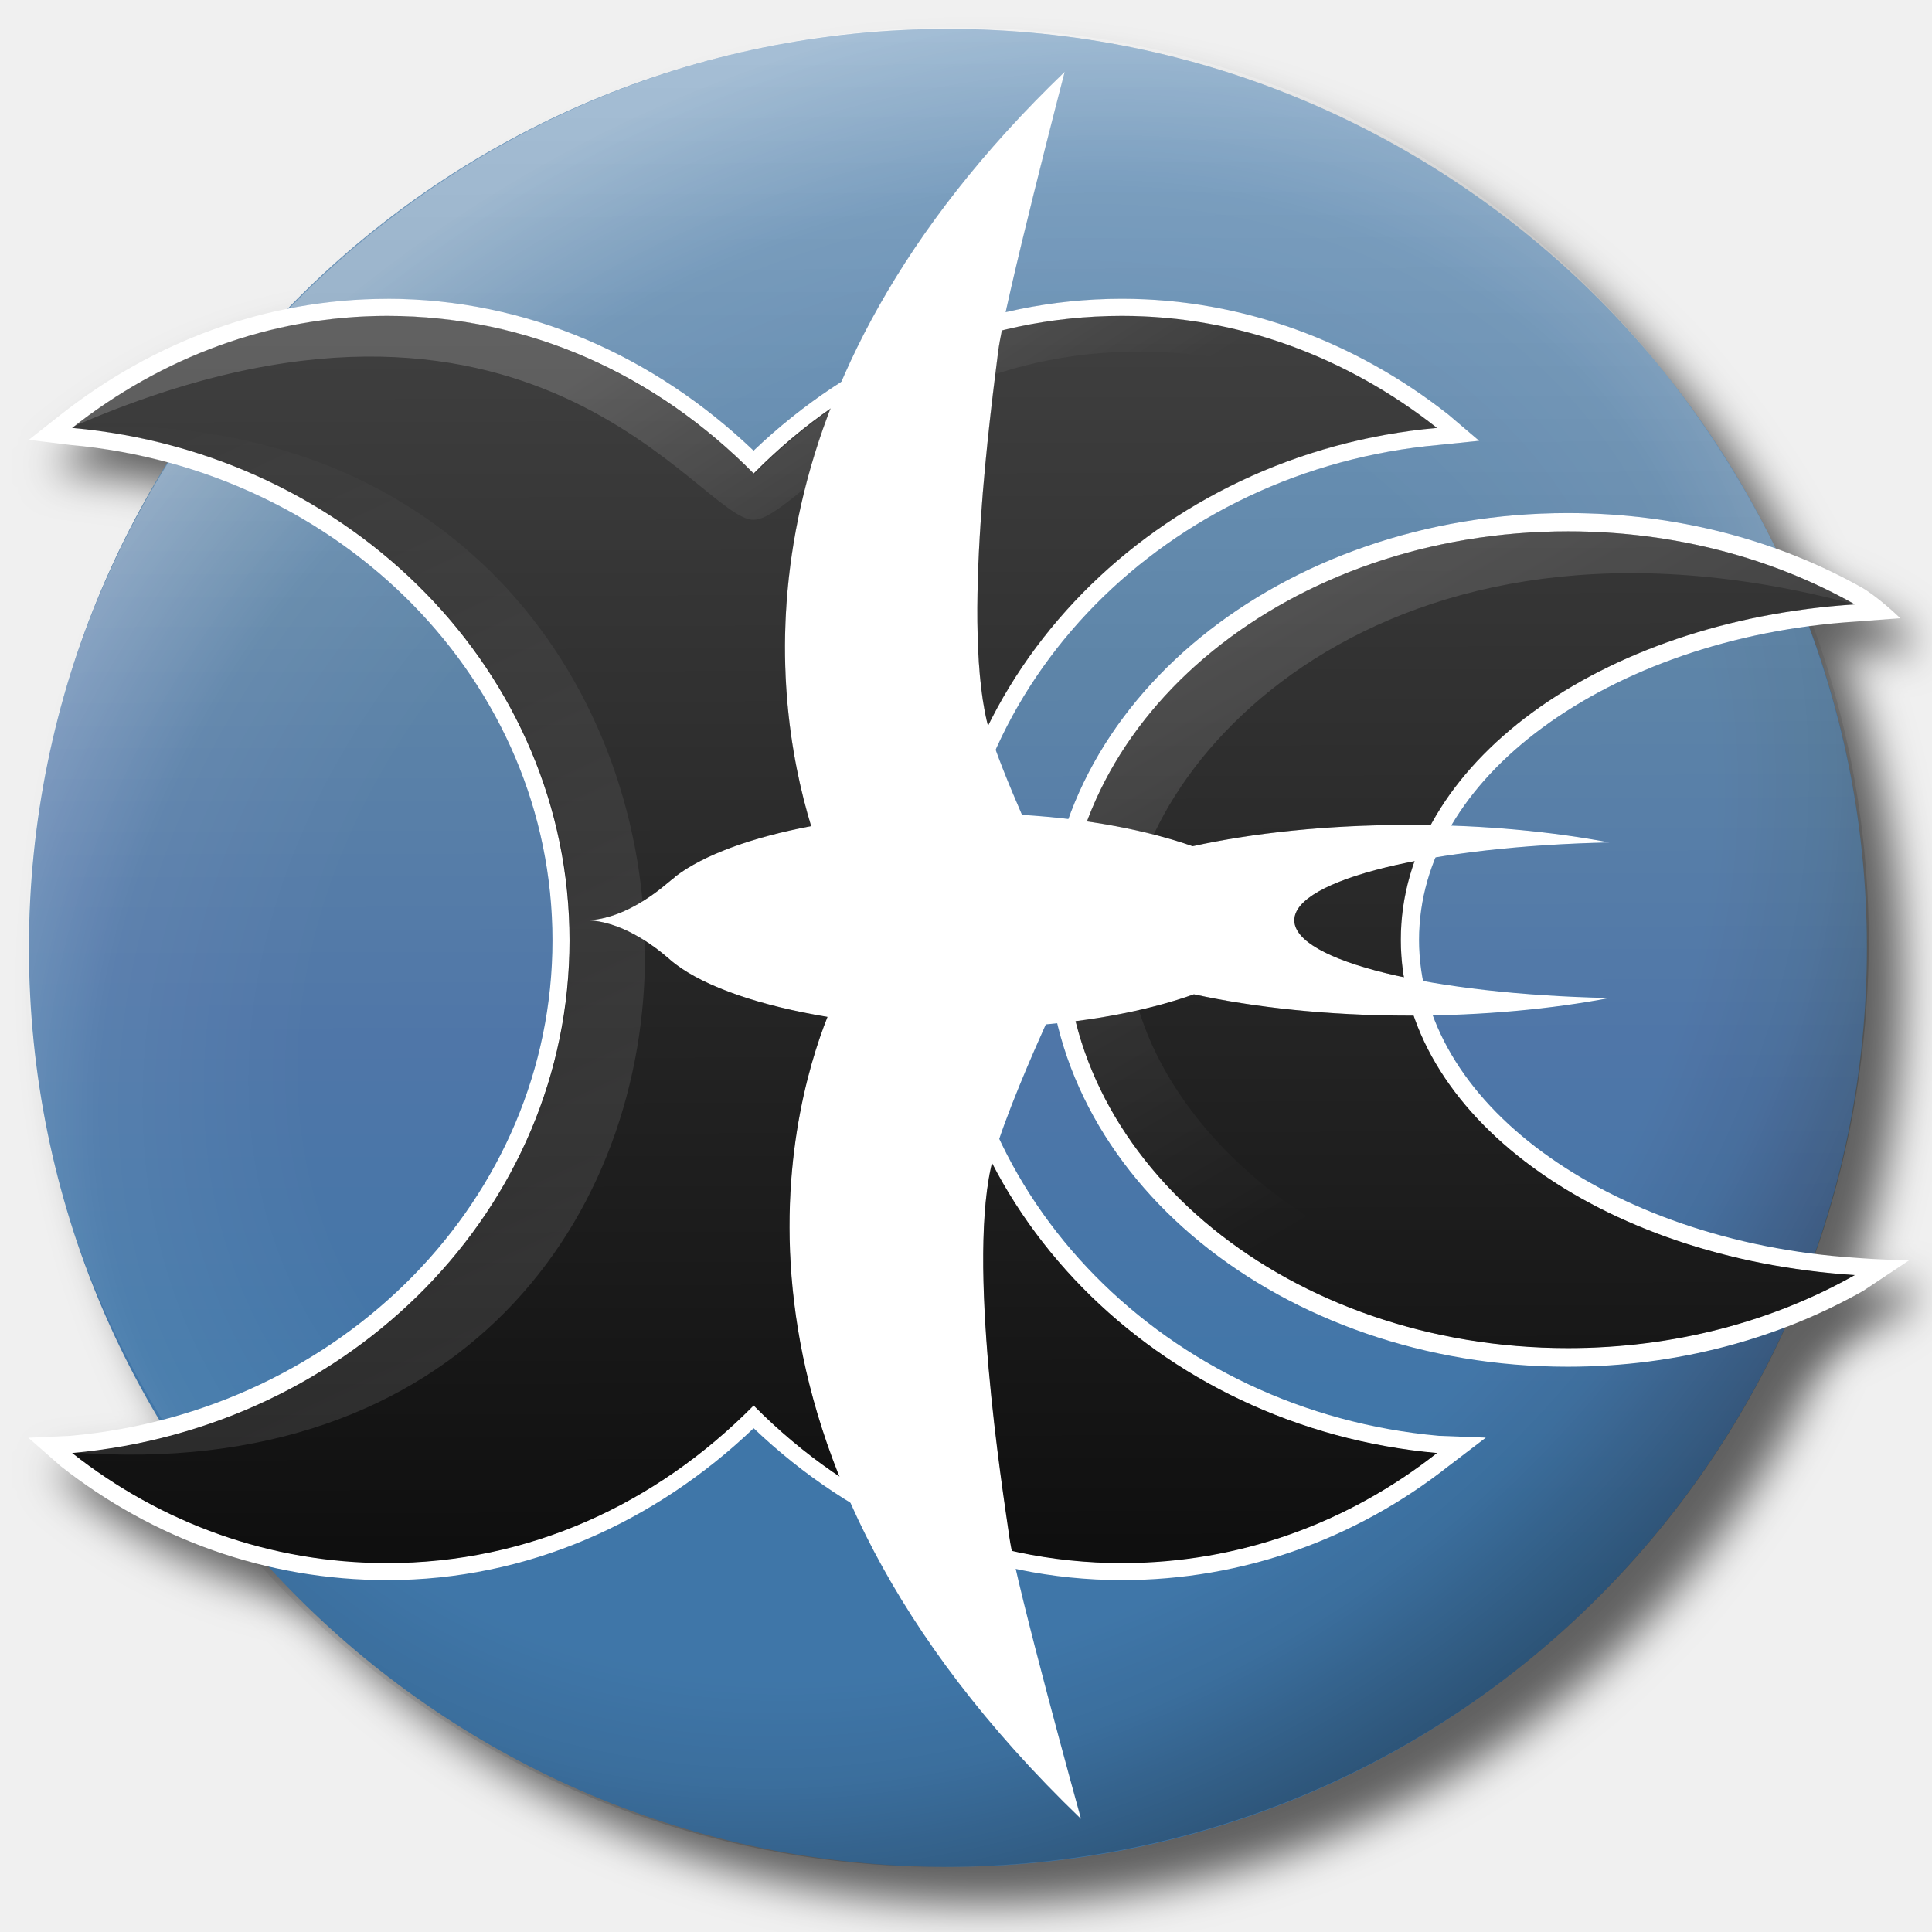
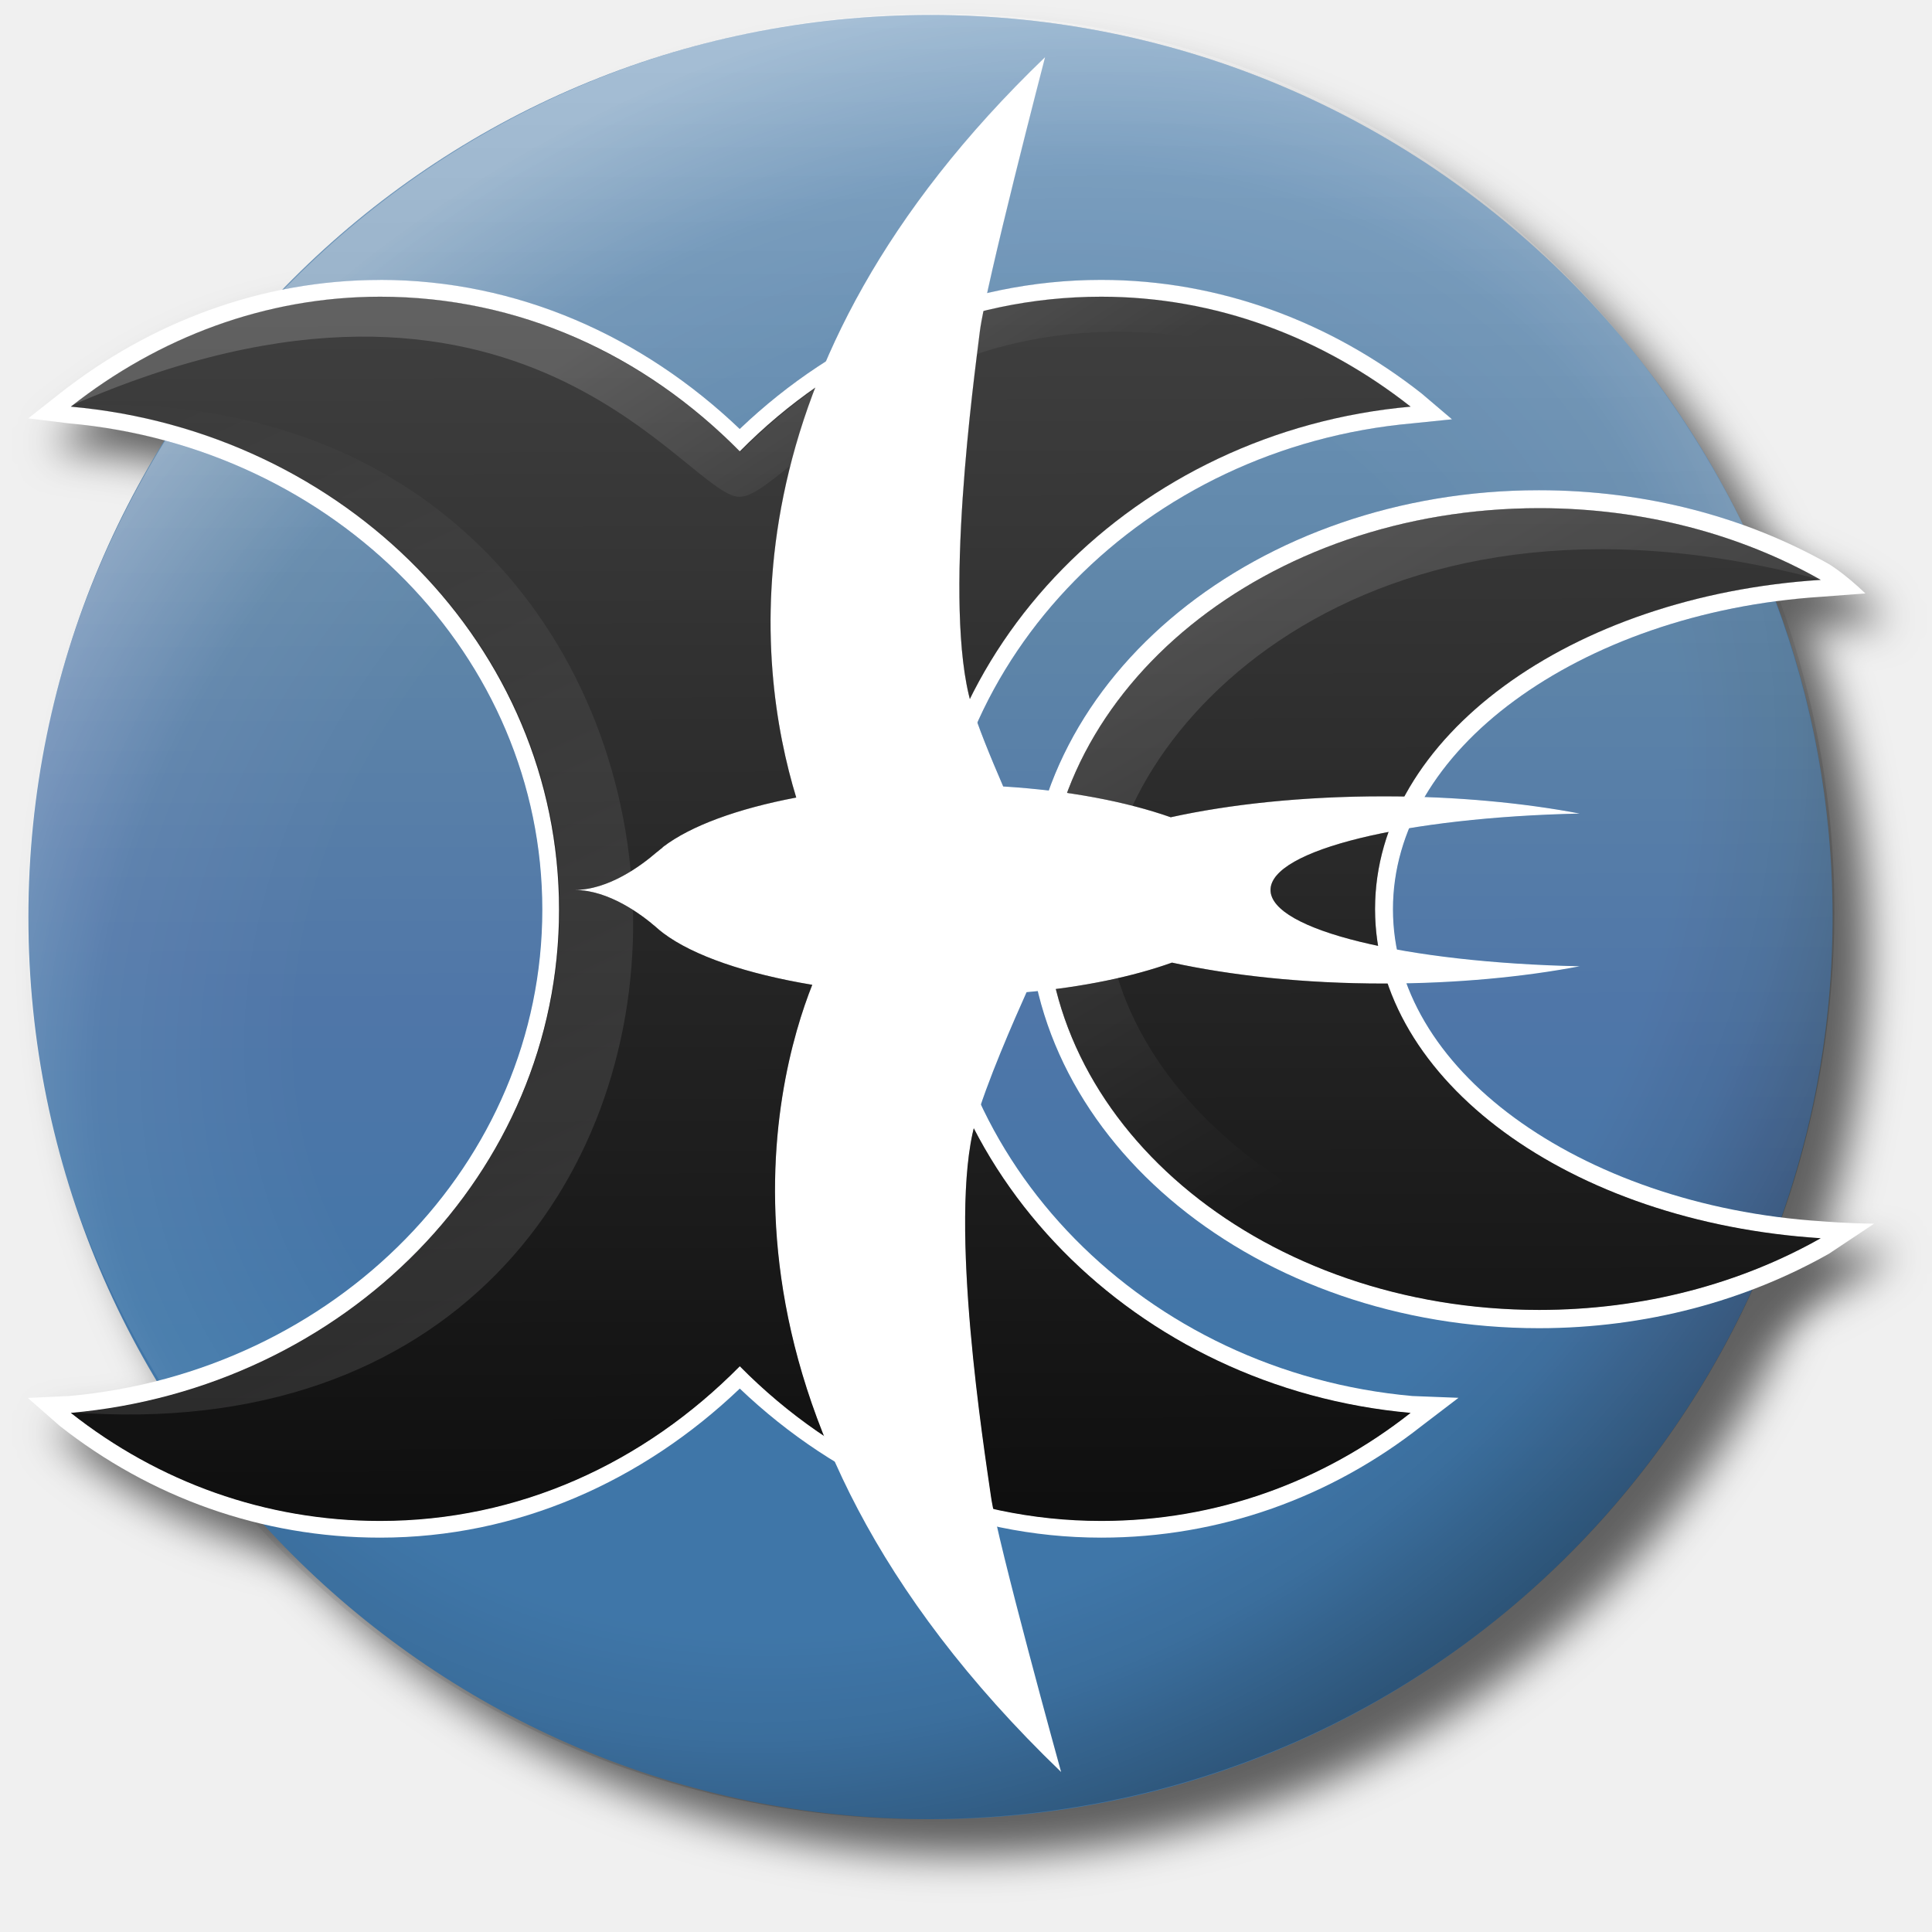
- <svg xmlns="http://www.w3.org/2000/svg" xmlns:xlink="http://www.w3.org/1999/xlink" width="267" height="267" id="svg6431" version="1.1" style="display:inline;enable-background:new" enable-background="new">
+ <svg xmlns="http://www.w3.org/2000/svg" xmlns:xlink="http://www.w3.org/1999/xlink" width="267" height="267" id="svg6431" version="1.1" style="display:inline;enable-background:new" viewBox="0 -14.8 272 272">
  <defs id="defs6433">
    <linearGradient id="linearGradient3737">
      <stop style="stop-color:#000000;stop-opacity:1;" offset="0" id="stop3739" />
      <stop style="stop-color:#ffffff;stop-opacity:1;" offset="1" id="stop3741" />
    </linearGradient>
    <linearGradient id="linearGradient5077">
      <stop style="stop-color:#fffeff;stop-opacity:1;" offset="0" id="stop5079" />
      <stop style="stop-color:#fffeff;stop-opacity:0;" offset="1" id="stop5081" />
    </linearGradient>
    <linearGradient id="linearGradient5091">
      <stop style="stop-color:#fffeff;stop-opacity:1;" offset="0" id="stop5093" />
      <stop style="stop-color:#fffeff;stop-opacity:0;" offset="1" id="stop5095" />
    </linearGradient>
    <linearGradient id="linearGradient5097">
      <stop style="stop-color:#fffeff;stop-opacity:1;" offset="0" id="stop5099" />
      <stop style="stop-color:#fffeff;stop-opacity:0;" offset="1" id="stop5101" />
    </linearGradient>
    <linearGradient xlink:href="#linearGradient5097" id="linearGradient6720" gradientUnits="userSpaceOnUse" gradientTransform="matrix(2.763134,0,0,2.821533,-909.8943,337.7867)" x1="354.729" y1="231.96" x2="331.811" y2="182.338" />
    <linearGradient xlink:href="#linearGradient5091" id="linearGradient6722" gradientUnits="userSpaceOnUse" gradientTransform="matrix(2.763134,0,0,2.821533,-909.8943,337.7867)" x1="362.675" y1="176.071" x2="371.379" y2="189.978" />
    <linearGradient xlink:href="#linearGradient5077" id="linearGradient6724" gradientUnits="userSpaceOnUse" gradientTransform="matrix(8.394934,0,0,8.394951,-5.622329,-7776.198)" spreadMethod="pad" x1="20.249" y1="1029.575" x2="25.564" y2="1038.782" />
    <radialGradient id="radialGradient5029-1" gradientUnits="userSpaceOnUse" cx="47.25" cy="82.5" r="3.78" fx="47.25" fy="82.5" gradientTransform="matrix(0.205043,0,0,0.205043,63.39111,1005.405)">
      <stop offset="0.286" style="stop-color:#000000;stop-opacity:0;" id="stop5031-7" />
      <stop id="stop4671-4" style="stop-color:#000000;stop-opacity:0;" offset="0.7" />
      <stop offset="0.8" style="stop-color:#000000;stop-opacity:0.196;" id="stop3766" />
      <stop offset="1.00" style="stop-color: rgb(0, 0, 0);" id="stop5033-0" />
    </radialGradient>
    <radialGradient r="15.977" fy="15.935" fx="15.977" cy="15.935" cx="15.977" gradientTransform="matrix(8.011541,-6.391535,5.190444,6.50602,-83.45232,125.4452)" gradientUnits="userSpaceOnUse" id="radialGradient3106" xlink:href="#radialGradient5029-1" />
    <radialGradient id="radialGradient5021-4" gradientUnits="userSpaceOnUse" cx="47.25" cy="82.5" r="3.78" fx="47.25" fy="82.5" gradientTransform="matrix(0.205043,0,0,0.205043,63.39111,1005.405)">
      <stop offset="0" style="stop-color:#ffffff;stop-opacity:0;" id="stop5025-8" />
      <stop id="stop3768" style="stop-color:#ffffff;stop-opacity:0;" offset="0.6" />
      <stop id="stop3721-8" style="stop-color:#ffffff;stop-opacity:0.196;" offset="0.8" />
      <stop id="stop3719-2" style="stop-color:#ffffff;stop-opacity:1;" offset="1" />
    </radialGradient>
    <radialGradient r="15.977" fy="-13.203" fx="26.492" cy="-13.203" cx="26.492" gradientTransform="matrix(4.322631,6.019453,-7.667295,5.505988,-92.44255,40.33294)" gradientUnits="userSpaceOnUse" id="radialGradient3743" xlink:href="#radialGradient5021-4" />
-     <filter id="filter3765" color-interpolation-filters="sRGB">
+     <filter id="filter3765" style="color-interpolation-filters:sRGB">
      <feBlend mode="lighten" in2="BackgroundImage" id="feBlend3767" />
    </filter>
-     <filter id="filter3884" color-interpolation-filters="sRGB">
+     <filter id="filter3884" style="color-interpolation-filters:sRGB">
      <feBlend mode="multiply" in2="BackgroundImage" id="feBlend3886" />
    </filter>
    <linearGradient xlink:href="#linearGradient3737" id="linearGradient3743" x1="131.902" y1="267" x2="131.221" y2="0" gradientUnits="userSpaceOnUse" />
    <filter id="filter3905">
      <feGaussianBlur stdDeviation="1.012" id="feGaussianBlur3907" />
    </filter>
    <filter id="filter3909">
      <feGaussianBlur stdDeviation="0.356" id="feGaussianBlur3911" />
    </filter>
    <filter id="filter3913">
      <feGaussianBlur stdDeviation="1.012" id="feGaussianBlur3915" />
    </filter>
    <filter id="filter3917">
      <feGaussianBlur stdDeviation="2.827" id="feGaussianBlur3919" />
    </filter>
  </defs>
-   <g id="layer4" style="opacity:0.6;display:inline;filter:url(#filter3884)" transform="translate(2.999992,2.999999)">
-     <g transform="matrix(2.763134,0,0,2.821533,-904.7377,-450.5755)" id="g28-4-8" style="fill:#ffffff;fill-opacity:1;stroke:none;display:inline;filter:url(#filter3905)">
+   <g id="layer4" style="display:inline;opacity:0.6;filter:url(#filter3884)" transform="translate(2.999992,-13.68749)">
+     <g transform="matrix(2.763134,0,0,2.821533,-904.7377,-450.5755)" id="g28-4-8" style="display:inline;fill:#ffffff;fill-opacity:1;stroke:none;filter:url(#filter3905)">
      <g id="g30-9-2" style="fill:#ffffff;fill-opacity:1;stroke:none" />
      <g id="g34-2-0" style="fill:#ffffff;fill-opacity:1;stroke:none" />
      <g id="g34-8-4-2" style="fill:#ffffff;fill-opacity:1;stroke:none" />
    </g>
-     <path style="fill:#000000;fill-opacity:1;fill-rule:nonzero;stroke:none;display:inline;filter:url(#filter3909);enable-background:new" id="path5438-7" d="m 31.954,15.935 a 15.977,15.977 0 1 1 -31.954,0 15.977,15.977 0 1 1 31.954,0 z" transform="matrix(7.948951,0,0,7.948951,5.957061,6.435168)" />
-     <g transform="matrix(2.763134,0,0,2.821533,-906.7377,-454.5755)" id="g28-4-1" style="fill:#000000;fill-opacity:1;stroke:none;display:inline;filter:url(#filter3913);enable-background:new">
+     <circle style="display:inline;fill:#000000;fill-opacity:1;fill-rule:nonzero;stroke:none;filter:url(#filter3909);enable-background:new" id="path5438-7" transform="matrix(7.948951,0,0,7.948951,5.957061,6.435168)" cx="15.977" cy="15.935" r="15.977" />
+     <g transform="matrix(2.763134,0,0,2.821533,-906.7377,-454.5755)" id="g28-4-1" style="display:inline;fill:#000000;fill-opacity:1;stroke:none;filter:url(#filter3913);enable-background:new">
      <g id="g30-9-26" style="fill:#000000;fill-opacity:1;stroke:none">
-         <path style="fill:#000000;fill-opacity:1" d="m 406.625,186.594 c -14.264,0 -26.031,9.25 -26.031,20.906 0,11.655 11.767,20.906 26.031,20.906 5.484,0 10.576,-1.387 14.781,-3.719 0,0 2.297,-1.497 2.297,-1.497 -1.381,-0.012 -2.66,-0.118 -2.66,-0.118 -6.222,-0.391 -11.756,-2.356 -15.669,-5.166 -3.913,-2.81 -6.188,-6.464 -6.188,-10.406 0,-3.942 2.274,-7.589 6.188,-10.406 3.913,-2.818 9.435,-4.795 15.656,-5.185 0,0 2.228,-0.166 2.228,-0.166 -1.082,-1.014 -1.853,-1.461 -1.853,-1.461 -4.209,-2.333 -9.3,-3.688 -14.781,-3.688 l 0,-2e-5 z" id="path4602-0" />
+         <path style="fill:#000000;fill-opacity:1" d="m 406.625,186.594 c -14.264,0 -26.031,9.25 -26.031,20.906 0,11.655 11.767,20.906 26.031,20.906 5.484,0 10.576,-1.387 14.781,-3.719 0,0 2.297,-1.497 2.297,-1.497 -1.381,-0.012 -2.66,-0.118 -2.66,-0.118 -6.222,-0.391 -11.756,-2.356 -15.669,-5.166 -3.913,-2.81 -6.188,-6.464 -6.188,-10.406 0,-3.942 2.274,-7.589 6.188,-10.406 3.913,-2.818 9.435,-4.795 15.656,-5.185 0,0 2.228,-0.166 2.228,-0.166 -1.082,-1.014 -1.853,-1.461 -1.853,-1.461 -4.209,-2.333 -9.3,-3.688 -14.781,-3.688 z" id="path4602-0" />
      </g>
      <g id="g34-2-4" style="fill:#000000;fill-opacity:1;stroke:none" />
      <g id="g34-8-4-9" style="fill:#000000;fill-opacity:1;stroke:none" />
    </g>
-     <path style="fill:#000000;fill-opacity:1;display:inline;filter:url(#filter3917);enable-background:new" d="m 53.675,42.299 c -16.747,0 -32.402,5.974 -45.123,16.002 0,0 -4.422,3.487 -4.422,3.487 0,0 5.734,0.705 5.734,0.705 37.502,3.35 66.635,32.798 66.635,68.471 0,35.679 -29.132,65.119 -66.635,68.472 0,0 -5.796,0.269 -5.796,0.269 0,0 4.484,3.931 4.484,3.931 12.737,10.036 28.402,15.741 45.123,15.741 19.353,0 36.974,-7.956 50.632,-20.987 13.689,13.052 31.532,20.987 50.894,20.987 16.72,0 32.383,-5.701 45.123,-15.741 0,0 5.175,-3.946 5.175,-3.946 0,0 -6.487,-0.252 -6.487,-0.252 -37.504,-3.352 -66.897,-32.8 -66.897,-68.472 0,-35.662 29.394,-65.123 66.897,-68.471 0,0 5.575,-0.571 5.575,-0.571 0,0 -4.263,-3.624 -4.263,-3.624 -12.723,-10.024 -28.376,-16.002 -45.123,-16.002 -19.362,0 -37.205,7.934 -50.894,20.987 C 90.65,50.253 73.028,42.299 53.675,42.299 l 0,8.39e-4 z" id="path4484-4" />
+     <path style="display:inline;fill:#000000;fill-opacity:1;filter:url(#filter3917);enable-background:new" d="m 53.675,42.299 c -16.747,0 -32.402,5.974 -45.123,16.002 0,0 -4.422,3.487 -4.422,3.487 0,0 5.734,0.705 5.734,0.705 37.502,3.35 66.635,32.798 66.635,68.471 0,35.679 -29.132,65.119 -66.635,68.472 0,0 -5.796,0.269 -5.796,0.269 0,0 4.484,3.931 4.484,3.931 12.737,10.036 28.402,15.741 45.123,15.741 19.353,0 36.974,-7.956 50.632,-20.987 13.689,13.052 31.532,20.987 50.894,20.987 16.72,0 32.383,-5.701 45.123,-15.741 0,0 5.175,-3.946 5.175,-3.946 0,0 -6.487,-0.252 -6.487,-0.252 -37.504,-3.352 -66.897,-32.8 -66.897,-68.472 0,-35.662 29.394,-65.123 66.897,-68.471 0,0 5.575,-0.571 5.575,-0.571 0,0 -4.263,-3.624 -4.263,-3.624 -12.723,-10.024 -28.376,-16.002 -45.123,-16.002 -19.362,0 -37.205,7.934 -50.894,20.987 C 90.65,50.253 73.028,42.299 53.675,42.299 v 8.39e-4 z" id="path4484-4" />
  </g>
-   <g id="layer3" style="display:inline" transform="translate(2.999992,211)">
-     <path style="fill:#3f76a8;fill-opacity:1;fill-rule:nonzero;stroke:none;display:inline" id="path5438" d="m 31.954,15.935 a 15.977,15.977 0 1 1 -31.954,0 15.977,15.977 0 1 1 31.954,0 z" transform="matrix(7.948951,0,0,7.948951,1,-206.6648)" />
+   <g id="layer3" style="display:inline" transform="translate(2.999992,194.3125)">
+     <circle style="display:inline;fill:#3f76a8;fill-opacity:1;fill-rule:nonzero;stroke:none" id="path5438" transform="matrix(7.948951,0,0,7.948951,1,-206.6648)" cx="15.977" cy="15.935" r="15.977" />
  </g>
-   <g id="layer2" style="opacity:0.343;display:inline" transform="translate(2.999992,2.999999)">
-     <path style="fill:url(#radialGradient3106);fill-opacity:1;fill-rule:nonzero;stroke:none;display:inline" d="M 25.6,204.562 C 48.989,235.165 85.765,255 127.256,255 c 71.656,0 128,-57.308 128,-128 0,-18.439 -3.981,-35.911 -11,-51.75 L 25.6,204.562 z" id="path4663" />
-     <path style="fill:url(#radialGradient3743);fill-opacity:1;fill-rule:nonzero;stroke:none;display:inline" d="M 27.915,205.591 244.258,76.664 C 223.598,31.588 181.053,0.8 128.8,0.8 58.108,0.8 0.8,58.107 0.8,128.799 c 0,29.201 10.654,55.254 27.115,76.791 z" id="path5438-17" />
+   <g id="layer2" style="display:inline;opacity:0.343" transform="translate(2.999992,-13.68749)">
+     <path style="display:inline;fill:url(#radialGradient3106);fill-opacity:1;fill-rule:nonzero;stroke:none" d="M 25.6,204.562 C 48.989,235.165 85.765,255 127.256,255 c 71.656,0 128,-57.308 128,-128 0,-18.439 -3.981,-35.911 -11,-51.75 z" id="path4663" />
+     <path style="display:inline;fill:url(#radialGradient3743);fill-opacity:1;fill-rule:nonzero;stroke:none" d="M 27.915,205.591 244.258,76.664 C 223.598,31.588 181.053,0.8 128.8,0.8 58.108,0.8 0.8,58.107 0.8,128.799 c 0,29.201 10.654,55.254 27.115,76.791 z" id="path5438-17" />
  </g>
-   <g id="layer10" style="display:inline" transform="translate(2.999992,2.999999)">
-     <g transform="matrix(2.763134,0,0,2.821533,-909.8943,-458.5755)" id="g28-4" style="fill:#ffffff;fill-opacity:1;stroke:none;display:inline">
+   <g id="layer10" style="display:inline" transform="translate(2.999992,-13.68749)">
+     <g transform="matrix(2.763134,0,0,2.821533,-909.8943,-458.5755)" id="g28-4" style="display:inline;fill:#ffffff;fill-opacity:1;stroke:none">
      <g id="g30-9" style="fill:#ffffff;fill-opacity:1;stroke:none">
-         <path style="fill:#ffffff;fill-opacity:1" d="m 406.625,186.594 c -14.264,0 -26.031,9.25 -26.031,20.906 0,11.655 11.767,20.906 26.031,20.906 5.484,0 10.576,-1.387 14.781,-3.719 0,0 2.297,-1.497 2.297,-1.497 -1.381,-0.012 -2.66,-0.118 -2.66,-0.118 -6.222,-0.391 -11.756,-2.356 -15.669,-5.166 -3.913,-2.81 -6.188,-6.464 -6.188,-10.406 0,-3.942 2.274,-7.589 6.188,-10.406 3.913,-2.818 9.435,-4.795 15.656,-5.185 0,0 2.228,-0.166 2.228,-0.166 -1.082,-1.014 -1.853,-1.461 -1.853,-1.461 -4.209,-2.333 -9.3,-3.688 -14.781,-3.688 l 0,-2e-5 z" id="path4602" />
+         <path style="fill:#ffffff;fill-opacity:1" d="m 406.625,186.594 c -14.264,0 -26.031,9.25 -26.031,20.906 0,11.655 11.767,20.906 26.031,20.906 5.484,0 10.576,-1.387 14.781,-3.719 0,0 2.297,-1.497 2.297,-1.497 -1.381,-0.012 -2.66,-0.118 -2.66,-0.118 -6.222,-0.391 -11.756,-2.356 -15.669,-5.166 -3.913,-2.81 -6.188,-6.464 -6.188,-10.406 0,-3.942 2.274,-7.589 6.188,-10.406 3.913,-2.818 9.435,-4.795 15.656,-5.185 0,0 2.228,-0.166 2.228,-0.166 -1.082,-1.014 -1.853,-1.461 -1.853,-1.461 -4.209,-2.333 -9.3,-3.688 -14.781,-3.688 z" id="path4602" />
      </g>
      <g id="g34-2" style="fill:#ffffff;fill-opacity:1;stroke:none" />
      <g id="g34-8-4" style="fill:#ffffff;fill-opacity:1;stroke:none" />
    </g>
-     <path transform="matrix(8.394934,0,0,8.394951,-5.622329,-8572.56)" style="fill:#ffffff;fill-opacity:1;display:inline" d="m 6.688,1025.719 c -1.995,0 -3.86,0.712 -5.375,1.906 0,0 -0.527,0.415 -0.527,0.415 0,0 0.683,0.084 0.683,0.084 4.467,0.399 7.938,3.907 7.938,8.156 0,4.25 -3.47,7.757 -7.938,8.156 0,0 -0.69,0.032 -0.69,0.032 0,0 0.534,0.468 0.534,0.468 1.517,1.196 3.383,1.875 5.375,1.875 2.305,0 4.404,-0.948 6.031,-2.5 1.631,1.555 3.756,2.5 6.062,2.5 1.992,0 3.857,-0.679 5.375,-1.875 0,0 0.616,-0.47 0.616,-0.47 0,0 -0.773,-0.03 -0.773,-0.03 -4.467,-0.399 -7.969,-3.907 -7.969,-8.156 0,-4.248 3.501,-7.757 7.969,-8.156 0,0 0.664,-0.068 0.664,-0.068 0,0 -0.508,-0.432 -0.508,-0.432 -1.516,-1.194 -3.38,-1.906 -5.375,-1.906 -2.306,0 -4.432,0.945 -6.062,2.5 -1.627,-1.552 -3.726,-2.5 -6.031,-2.5 l 0,10e-5 z" id="path4484" />
+     <path transform="matrix(8.394934,0,0,8.394951,-5.622329,-8572.56)" style="display:inline;fill:#ffffff;fill-opacity:1" d="m 6.688,1025.719 c -1.995,0 -3.86,0.712 -5.375,1.906 0,0 -0.527,0.415 -0.527,0.415 0,0 0.683,0.084 0.683,0.084 4.467,0.399 7.938,3.907 7.938,8.156 0,4.25 -3.47,7.757 -7.938,8.156 0,0 -0.69,0.032 -0.69,0.032 0,0 0.534,0.468 0.534,0.468 1.517,1.196 3.383,1.875 5.375,1.875 2.305,0 4.404,-0.948 6.031,-2.5 1.631,1.555 3.756,2.5 6.062,2.5 1.992,0 3.857,-0.679 5.375,-1.875 0,0 0.616,-0.47 0.616,-0.47 0,0 -0.773,-0.03 -0.773,-0.03 -4.467,-0.399 -7.969,-3.907 -7.969,-8.156 0,-4.248 3.501,-7.757 7.969,-8.156 0,0 0.664,-0.068 0.664,-0.068 0,0 -0.508,-0.432 -0.508,-0.432 -1.516,-1.194 -3.38,-1.906 -5.375,-1.906 -2.306,0 -4.432,0.945 -6.062,2.5 -1.627,-1.552 -3.726,-2.5 -6.031,-2.5 v 10e-5 z" id="path4484" />
  </g>
-   <g id="layer1" transform="translate(2.999992,-793.3622)" style="display:inline">
+   <g id="layer1" transform="translate(2.999992,-810.0497)" style="display:inline">
    <g style="fill:#000000" id="g30" transform="matrix(2.763134,0,0,2.821533,-909.8943,337.7867)">
      <path id="path32" d="m 398.274,207.492 c 0,-8.577 9.966,-15.625 22.708,-16.425 -4.068,-2.255 -9.011,-3.578 -14.346,-3.578 -13.878,0 -25.129,8.955 -25.129,20.003 0,11.046 11.251,20.003 25.129,20.003 5.334,0 10.278,-1.323 14.346,-3.578 -12.742,-0.801 -22.708,-7.848 -22.708,-16.425 z" style="fill:#000000" />
    </g>
-     <path transform="matrix(8.394934,0,0,8.394951,-5.622329,-7776.198)" style="fill:#000000" id="path7570" d="m 6.688,1026 c -1.926,0 -3.718,0.685 -5.188,1.844 4.603,0.411 8.188,4.032 8.188,8.437 0,4.406 -3.584,8.026 -8.188,8.438 1.469,1.158 3.261,1.812 5.188,1.812 2.324,0 4.425,-0.968 6.031,-2.594 1.606,1.626 3.738,2.594 6.062,2.594 1.926,0 3.718,-0.654 5.188,-1.812 -4.603,-0.411 -8.219,-4.031 -8.219,-8.438 0,-4.406 3.615,-8.027 8.219,-8.437 -1.47,-1.158 -3.261,-1.844 -5.188,-1.844 -2.324,0 -4.457,0.968 -6.062,2.594 C 11.113,1026.968 9.012,1026 6.688,1026 z" />
+     <path transform="matrix(8.394934,0,0,8.394951,-5.622329,-7776.198)" style="fill:#000000" id="path7570" d="m 6.688,1026 c -1.926,0 -3.718,0.685 -5.188,1.844 4.603,0.411 8.188,4.032 8.188,8.437 0,4.406 -3.584,8.026 -8.188,8.438 1.469,1.158 3.261,1.812 5.188,1.812 2.324,0 4.425,-0.968 6.031,-2.594 1.606,1.626 3.738,2.594 6.062,2.594 1.926,0 3.718,-0.654 5.188,-1.812 -4.603,-0.411 -8.219,-4.031 -8.219,-8.438 0,-4.406 3.615,-8.027 8.219,-8.437 -1.47,-1.158 -3.261,-1.844 -5.188,-1.844 -2.324,0 -4.457,0.968 -6.062,2.594 C 11.113,1026.968 9.012,1026 6.688,1026 Z" />
  </g>
-   <g style="display:inline;opacity:0.323" transform="translate(2.999992,-793.3622)" id="g3651">
-     <path id="path3659" d="m 6.944,852.396 c 19.323,1.727 36.538,10.189 48.923,22.843 12.385,12.655 19.939,29.5 19.939,47.995 0,18.495 -7.554,35.341 -19.939,47.994 C 43.482,983.881 26.266,992.344 6.944,994.071 60.574,998.228 86.554,961.466 86.136,924.336 85.719,887.205 58.904,849.707 6.944,852.396 z" style="opacity:0.5;fill:url(#linearGradient6720);fill-opacity:1" />
+   <g style="display:inline;opacity:0.323" transform="translate(2.999992,-810.0497)" id="g3651">
+     <path id="path3659" d="m 6.944,852.396 c 19.323,1.727 36.538,10.189 48.923,22.843 12.385,12.655 19.939,29.5 19.939,47.995 0,18.495 -7.554,35.341 -19.939,47.994 C 43.482,983.881 26.266,992.344 6.944,994.071 60.574,998.228 86.554,961.466 86.136,924.336 85.719,887.205 58.904,849.707 6.944,852.396 Z" style="opacity:0.5;fill:url(#linearGradient6720);fill-opacity:1" />
    <path id="path3661" d="m 195.533,852.396 c -12.337,-9.721 -27.336,-15.426 -43.508,-15.426 -19.51,0 -37.308,8.293 -50.789,21.941 -13.481,-13.649 -31.276,-21.941 -50.786,-21.941 -16.173,0 -31.171,5.703 -43.506,15.426 63.661,-27.857 86.738,12.807 94.17,12.807 7.91,0 31.887,-42.276 94.419,-12.807 z" style="opacity:0.6;fill:url(#linearGradient6722);fill-opacity:1" />
    <path id="path3663" d="m 152.863,923.233 c 0,-24.201 35.268,-63.815 100.472,-46.344 -11.24,-6.363 -24.899,-10.095 -39.64,-10.095 -38.347,0 -69.435,25.267 -69.435,56.44 0,31.166 31.088,56.439 69.435,56.439 14.739,0 28.4,-3.733 39.64,-10.096 -61.788,16.557 -100.472,-18.979 -100.472,-46.343 z" style="opacity:0.6;fill:url(#linearGradient6724);fill-opacity:1;stroke:none" />
  </g>
-   <g id="layer7" style="display:inline" transform="translate(2.999992,2.999999)">
-     <g transform="matrix(2.763134,0,0,2.756176,-909.8943,-443.5479)" id="g46" style="fill:#ffffff;fill-opacity:1;stroke:none;display:inline">
-       <path style="fill:#ffffff;fill-opacity:1;stroke:none" d="m 26.781,1.25 c -8.25,7.927 -7.333,15.43 -6.312,18.781 -1.491,0.282 -2.677,0.718 -3.375,1.25 -0.011,0.008 -0.021,0.023 -0.031,0.031 -0.02,0.019 -0.058,0.041 -0.156,0.125 -0.36,0.309 -1.192,0.938 -2.062,0.938 0.871,0 1.703,0.628 2.062,0.938 0.059,0.054 0.119,0.104 0.188,0.156 0.764,0.576 2.111,1.034 3.781,1.312 -0.956,2.406 -3.246,10.775 6.312,19.969 0,0 -1.62,-5.853 -1.781,-7 C 25.245,36.603 24.319,30.792 25,28.312 c 0.277,-1.011 1.022,-2.699 1.312,-3.344 1.435,-0.129 2.695,-0.395 3.688,-0.75 1.486,0.324 3.325,0.531 5.375,0.531 1.845,0 3.562,-0.17 4.969,-0.438 C 35.937,24.218 32.5,23.392 32.5,22.375 c 0,-1.017 3.437,-1.842 7.844,-1.938 C 38.937,20.17 37.22,20 35.375,20 c -2.064,0 -3.915,0.203 -5.406,0.531 -1.122,-0.394 -2.583,-0.679 -4.25,-0.781 -0.322,-0.746 -0.654,-1.551 -0.812,-2.094 C 24.18,15.164 24.986,9.363 25.125,8.219 25.266,7.075 26.781,1.25 26.781,1.25 z" id="swift" transform="matrix(2.008585,0,0,2.013655,327.6683,160.9288)" />
+   <g id="layer7" style="display:inline" transform="translate(2.999992,-13.68749)">
+     <g transform="matrix(2.763134,0,0,2.756176,-909.8943,-443.5479)" id="g46" style="display:inline;fill:#ffffff;fill-opacity:1;stroke:none">
+       <path style="fill:#ffffff;fill-opacity:1;stroke:none" d="m 26.781,1.25 c -8.25,7.927 -7.333,15.43 -6.312,18.781 -1.491,0.282 -2.677,0.718 -3.375,1.25 -0.011,0.008 -0.021,0.023 -0.031,0.031 -0.02,0.019 -0.058,0.041 -0.156,0.125 -0.36,0.309 -1.192,0.938 -2.062,0.938 0.871,0 1.703,0.628 2.062,0.938 0.059,0.054 0.119,0.104 0.188,0.156 0.764,0.576 2.111,1.034 3.781,1.312 -0.956,2.406 -3.246,10.775 6.312,19.969 0,0 -1.62,-5.853 -1.781,-7 C 25.245,36.603 24.319,30.792 25,28.312 c 0.277,-1.011 1.022,-2.699 1.312,-3.344 1.435,-0.129 2.695,-0.395 3.688,-0.75 1.486,0.324 3.325,0.531 5.375,0.531 1.845,0 3.562,-0.17 4.969,-0.438 C 35.937,24.218 32.5,23.392 32.5,22.375 c 0,-1.017 3.437,-1.842 7.844,-1.938 C 38.937,20.17 37.22,20 35.375,20 c -2.064,0 -3.915,0.203 -5.406,0.531 -1.122,-0.394 -2.583,-0.679 -4.25,-0.781 -0.322,-0.746 -0.654,-1.551 -0.812,-2.094 C 24.18,15.164 24.986,9.363 25.125,8.219 25.266,7.075 26.781,1.25 26.781,1.25 Z" id="swift" transform="matrix(2.008585,0,0,2.013655,327.6683,160.9288)" />
    </g>
  </g>
-   <g id="layer5" style="opacity:0.3;display:inline;filter:url(#filter3765)">
-     <path style="fill:url(#linearGradient3743);fill-opacity:1;fill-rule:nonzero;stroke:none;display:inline" d="M 131,4 C 95.183,4 62.838,18.837 39.75,42.688 28.237,44.988 17.565,50.092 8.406,57.312 l -4.438,3.469 5.75,0.719 c 4.623,0.413 9.108,1.237 13.438,2.406 C 11.013,83.378 4,106.362 4,131 c 0,23.89 6.592,46.226 18.062,65.312 -3.991,1.015 -8.109,1.746 -12.344,2.125 l -5.812,0.281 4.5,3.906 c 8.447,6.655 18.18,11.399 28.656,13.844 C 60.292,241.991 93.77,258 131,258 c 51.425,0 95.715,-30.577 115.688,-74.531 3.793,-1.439 7.406,-3.166 10.812,-5.094 l 6.344,-4.219 c -3.817,-0.034 -7.344,-0.312 -7.344,-0.312 -1.947,-0.125 -3.856,-0.327 -5.75,-0.562 C 255.423,160.049 258,145.832 258,131 c 0,-15.64 -2.86,-30.601 -8.031,-44.438 2.135,-0.284 4.297,-0.515 6.5,-0.656 L 262.625,85.438 c -2.989,-2.862 -5.125,-4.125 -5.125,-4.125 -3.791,-2.146 -7.832,-4.009 -12.094,-5.531 C 224.865,33.297 181.353,4 131,4 z" id="path5438-1" />
-     <g transform="matrix(2.763134,0,0,2.821533,-906.8943,-455.5755)" id="g28-4-7" style="fill:#ffffff;fill-opacity:1;stroke:none;display:inline">
+   <g id="layer5" style="display:inline;opacity:0.3;filter:url(#filter3765)" transform="translate(0,-16.68749)">
+     <path style="display:inline;fill:url(#linearGradient3743);fill-opacity:1;fill-rule:nonzero;stroke:none" d="M 131,4 C 95.183,4 62.838,18.837 39.75,42.688 28.237,44.988 17.565,50.092 8.406,57.312 l -4.438,3.469 5.75,0.719 c 4.623,0.413 9.108,1.237 13.438,2.406 C 11.013,83.378 4,106.362 4,131 c 0,23.89 6.592,46.226 18.062,65.312 -3.991,1.015 -8.109,1.746 -12.344,2.125 l -5.812,0.281 4.5,3.906 c 8.447,6.655 18.18,11.399 28.656,13.844 C 60.292,241.991 93.77,258 131,258 c 51.425,0 95.715,-30.577 115.688,-74.531 3.793,-1.439 7.406,-3.166 10.812,-5.094 l 6.344,-4.219 c -3.817,-0.034 -7.344,-0.312 -7.344,-0.312 -1.947,-0.125 -3.856,-0.327 -5.75,-0.562 C 255.423,160.049 258,145.832 258,131 c 0,-15.64 -2.86,-30.601 -8.031,-44.438 2.135,-0.284 4.297,-0.515 6.5,-0.656 L 262.625,85.438 c -2.989,-2.862 -5.125,-4.125 -5.125,-4.125 -3.791,-2.146 -7.832,-4.009 -12.094,-5.531 C 224.865,33.297 181.353,4 131,4 Z" id="path5438-1" />
+     <g transform="matrix(2.763134,0,0,2.821533,-906.8943,-455.5755)" id="g28-4-7" style="display:inline;fill:#ffffff;fill-opacity:1;stroke:none">
      <g id="g30-9-4" style="fill:#ffffff;fill-opacity:1;stroke:none" />
      <g id="g34-2-9" style="fill:#ffffff;fill-opacity:1;stroke:none" />
      <g id="g34-8-4-4" style="fill:#ffffff;fill-opacity:1;stroke:none" />
    </g>
  </g>
</svg>
